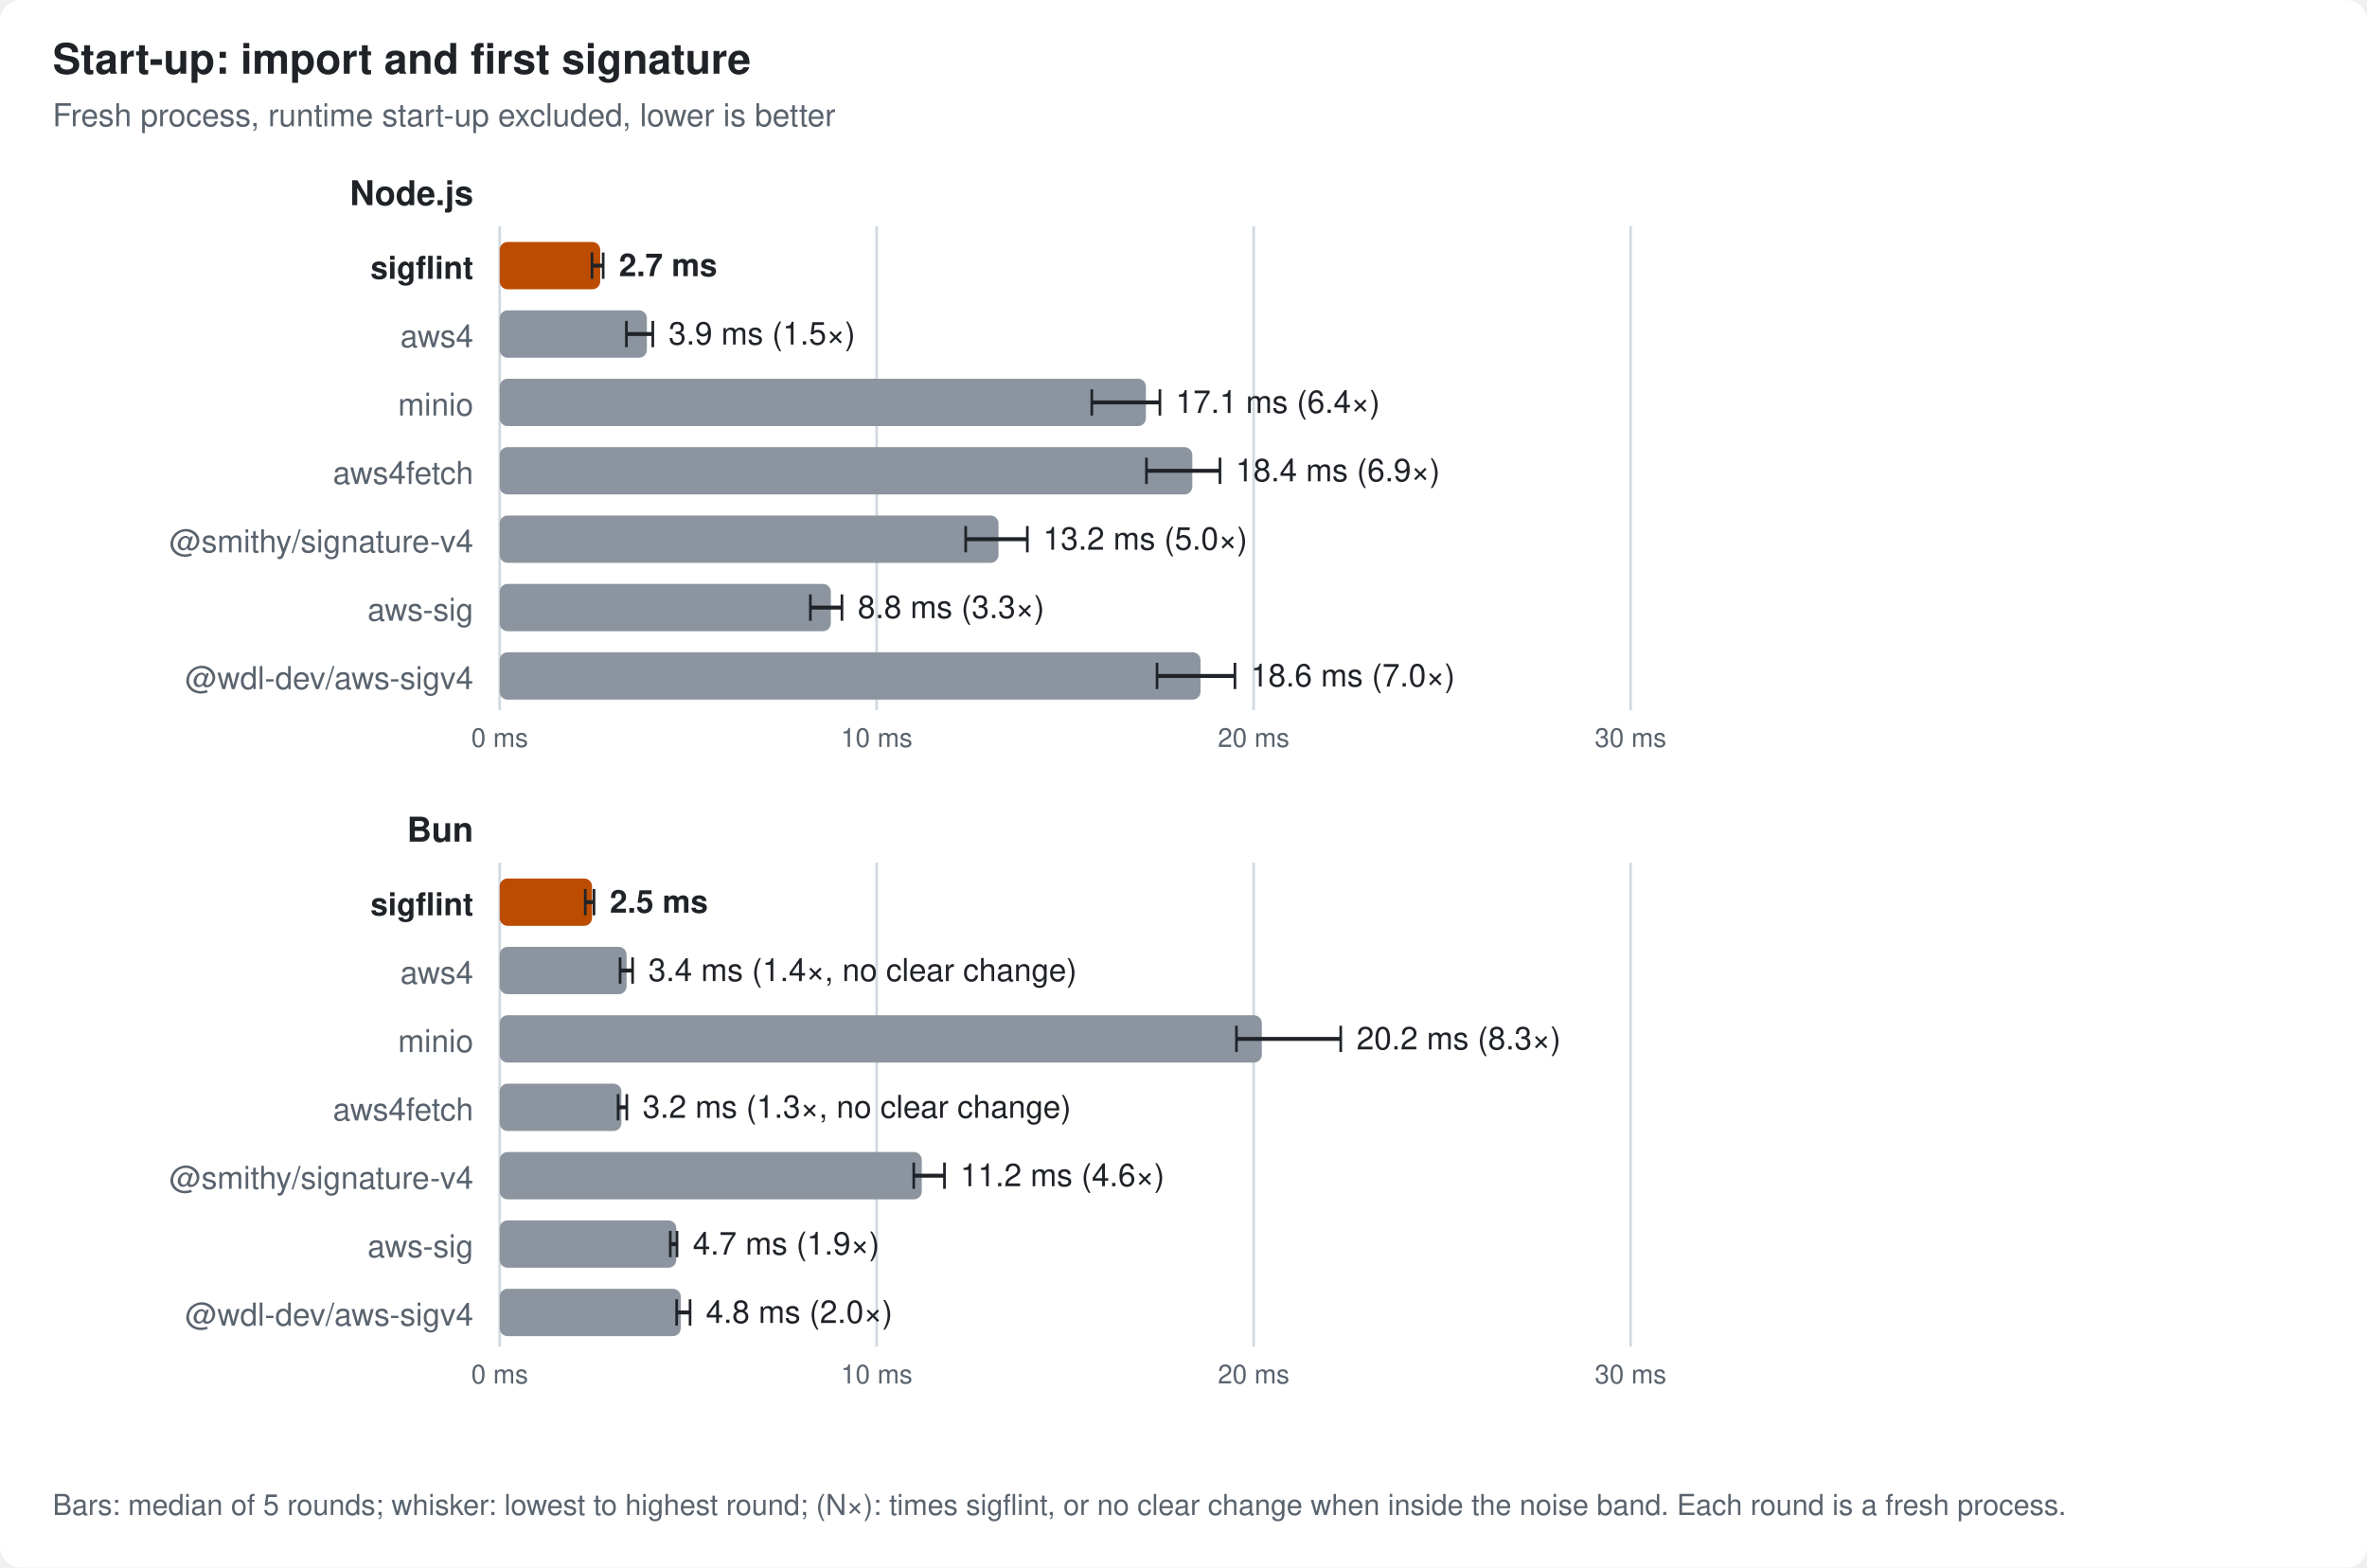
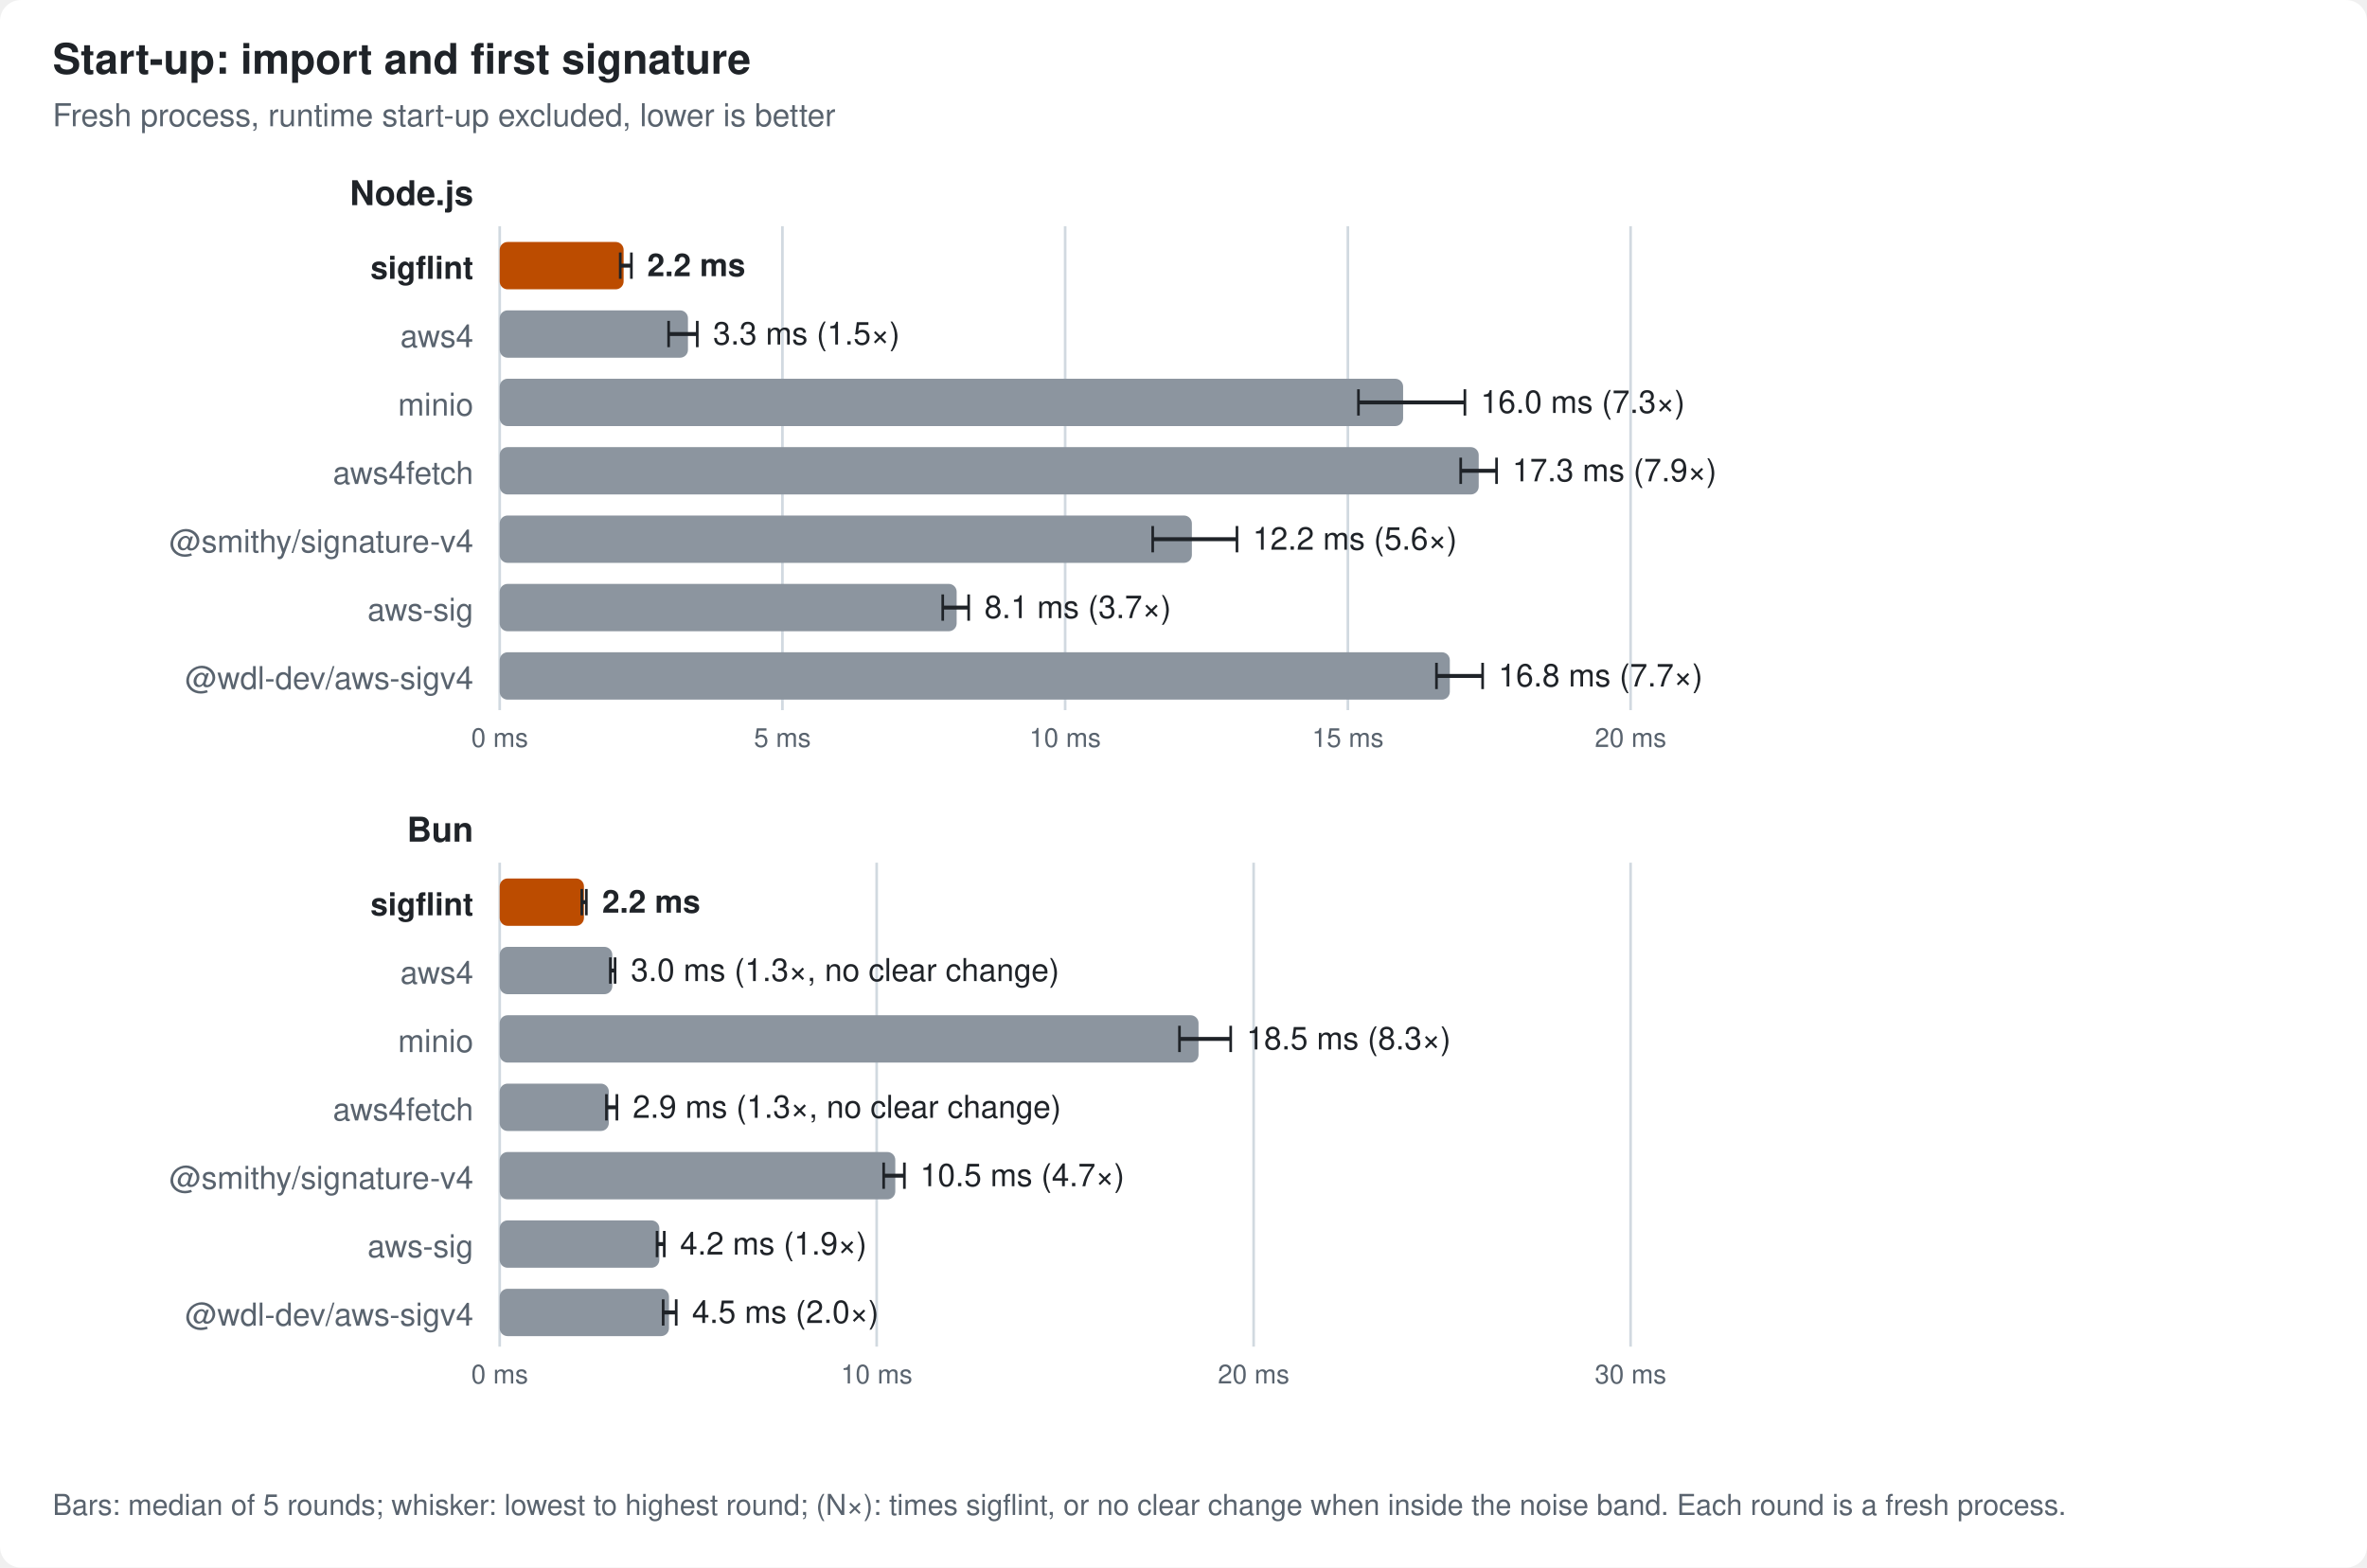
<svg xmlns="http://www.w3.org/2000/svg" width="900" height="596" viewBox="0 0 900 596" role="img" aria-labelledby="t" font-family="-apple-system,BlinkMacSystemFont,'Segoe UI',Helvetica,Arial,sans-serif">
  <rect width="900" height="596" rx="8" fill="#ffffff" />
  <text x="20" y="28" font-size="16" fill="#1f2328" text-anchor="start" font-weight="600">Start-up: import and first signature</text>
  <text x="20" y="48" font-size="12" fill="#59636e" text-anchor="start" font-weight="400">Fresh process, runtime start-up excluded, lower is better</text>
  <text x="180" y="78" font-size="13" fill="#1f2328" text-anchor="end" font-weight="700">Node.js</text>
  <line x1="190" y1="86" x2="190" y2="270" stroke="#d1d9e0" />
  <text x="190" y="284" font-size="10" fill="#59636e" text-anchor="middle" font-weight="400">0 ms</text>
-   <line x1="333.333" y1="86" x2="333.333" y2="270" stroke="#d1d9e0" />
-   <text x="333.333" y="284" font-size="10" fill="#59636e" text-anchor="middle" font-weight="400">10 ms</text>
-   <line x1="476.667" y1="86" x2="476.667" y2="270" stroke="#d1d9e0" />
-   <text x="476.667" y="284" font-size="10" fill="#59636e" text-anchor="middle" font-weight="400">20 ms</text>
+   <line x1="297.5" y1="86" x2="297.5" y2="270" stroke="#d1d9e0" />
+   <text x="297.5" y="284" font-size="10" fill="#59636e" text-anchor="middle" font-weight="400">5 ms</text>
+   <line x1="405" y1="86" x2="405" y2="270" stroke="#d1d9e0" />
+   <text x="405" y="284" font-size="10" fill="#59636e" text-anchor="middle" font-weight="400">10 ms</text>
+   <line x1="512.5" y1="86" x2="512.5" y2="270" stroke="#d1d9e0" />
+   <text x="512.5" y="284" font-size="10" fill="#59636e" text-anchor="middle" font-weight="400">15 ms</text>
  <line x1="620" y1="86" x2="620" y2="270" stroke="#d1d9e0" />
-   <text x="620" y="284" font-size="10" fill="#59636e" text-anchor="middle" font-weight="400">30 ms</text>
+   <text x="620" y="284" font-size="10" fill="#59636e" text-anchor="middle" font-weight="400">20 ms</text>
  <text x="180" y="106" font-size="12" fill="#1f2328" text-anchor="end" font-weight="700">sigflint</text>
-   <rect x="190" y="92" width="38.217" height="18" rx="3" fill="#bc4c00" />
-   <line x1="225.112" y1="101" x2="229.349" y2="101" stroke="#1f2328" stroke-width="1.5" />
-   <line x1="225.112" y1="96" x2="225.112" y2="106" stroke="#1f2328" />
-   <line x1="229.349" y1="96" x2="229.349" y2="106" stroke="#1f2328" />
-   <text x="235.349" y="105" font-size="12" fill="#1f2328" text-anchor="start" font-weight="700">2.7 ms</text>
+   <rect x="190" y="92" width="47.119" height="18" rx="3" fill="#bc4c00" />
+   <line x1="235.833" y1="101" x2="240.073" y2="101" stroke="#1f2328" stroke-width="1.5" />
+   <line x1="235.833" y1="96" x2="235.833" y2="106" stroke="#1f2328" />
+   <line x1="240.073" y1="96" x2="240.073" y2="106" stroke="#1f2328" />
+   <text x="246.073" y="105" font-size="12" fill="#1f2328" text-anchor="start" font-weight="700">2.2 ms</text>
  <text x="180" y="132" font-size="12" fill="#59636e" text-anchor="end" font-weight="400">aws4</text>
-   <rect x="190" y="118" width="55.963" height="18" rx="3" fill="#8c959f" />
-   <line x1="238.18" y1="127" x2="248.214" y2="127" stroke="#1f2328" stroke-width="1.5" />
-   <line x1="238.18" y1="122" x2="238.18" y2="132" stroke="#1f2328" />
-   <line x1="248.214" y1="122" x2="248.214" y2="132" stroke="#1f2328" />
-   <text x="254.214" y="131" font-size="12" fill="#1f2328" text-anchor="start" font-weight="400">3.9 ms  (1.5×)</text>
+   <rect x="190" y="118" width="71.583" height="18" rx="3" fill="#8c959f" />
+   <line x1="254.227" y1="127" x2="265.124" y2="127" stroke="#1f2328" stroke-width="1.5" />
+   <line x1="254.227" y1="122" x2="254.227" y2="132" stroke="#1f2328" />
+   <line x1="265.124" y1="122" x2="265.124" y2="132" stroke="#1f2328" />
+   <text x="271.124" y="131" font-size="12" fill="#1f2328" text-anchor="start" font-weight="400">3.3 ms  (1.5×)</text>
  <text x="180" y="158" font-size="12" fill="#59636e" text-anchor="end" font-weight="400">minio</text>
-   <rect x="190" y="144" width="245.712" height="18" rx="3" fill="#8c959f" />
-   <line x1="415.133" y1="153" x2="441.03" y2="153" stroke="#1f2328" stroke-width="1.5" />
-   <line x1="415.133" y1="148" x2="415.133" y2="158" stroke="#1f2328" />
-   <line x1="441.03" y1="148" x2="441.03" y2="158" stroke="#1f2328" />
-   <text x="447.03" y="157" font-size="12" fill="#1f2328" text-anchor="start" font-weight="400">17.1 ms  (6.4×)</text>
+   <rect x="190" y="144" width="343.507" height="18" rx="3" fill="#8c959f" />
+   <line x1="516.522" y1="153" x2="556.991" y2="153" stroke="#1f2328" stroke-width="1.5" />
+   <line x1="516.522" y1="148" x2="516.522" y2="158" stroke="#1f2328" />
+   <line x1="556.991" y1="148" x2="556.991" y2="158" stroke="#1f2328" />
+   <text x="562.991" y="157" font-size="12" fill="#1f2328" text-anchor="start" font-weight="400">16.0 ms  (7.3×)</text>
  <text x="180" y="184" font-size="12" fill="#59636e" text-anchor="end" font-weight="400">aws4fetch</text>
-   <rect x="190" y="170" width="263.351" height="18" rx="3" fill="#8c959f" />
-   <line x1="435.915" y1="179" x2="463.867" y2="179" stroke="#1f2328" stroke-width="1.5" />
-   <line x1="435.915" y1="174" x2="435.915" y2="184" stroke="#1f2328" />
-   <line x1="463.867" y1="174" x2="463.867" y2="184" stroke="#1f2328" />
-   <text x="469.867" y="183" font-size="12" fill="#1f2328" text-anchor="start" font-weight="400">18.4 ms  (6.9×)</text>
+   <rect x="190" y="170" width="372.248" height="18" rx="3" fill="#8c959f" />
+   <line x1="555.4" y1="179" x2="569.035" y2="179" stroke="#1f2328" stroke-width="1.5" />
+   <line x1="555.4" y1="174" x2="555.4" y2="184" stroke="#1f2328" />
+   <line x1="569.035" y1="174" x2="569.035" y2="184" stroke="#1f2328" />
+   <text x="575.035" y="183" font-size="12" fill="#1f2328" text-anchor="start" font-weight="400">17.3 ms  (7.9×)</text>
  <text x="180" y="210" font-size="12" fill="#59636e" text-anchor="end" font-weight="400">@smithy/signature-v4</text>
-   <rect x="190" y="196" width="189.651" height="18" rx="3" fill="#8c959f" />
-   <line x1="367.184" y1="205" x2="390.625" y2="205" stroke="#1f2328" stroke-width="1.5" />
-   <line x1="367.184" y1="200" x2="367.184" y2="210" stroke="#1f2328" />
-   <line x1="390.625" y1="200" x2="390.625" y2="210" stroke="#1f2328" />
-   <text x="396.625" y="209" font-size="12" fill="#1f2328" text-anchor="start" font-weight="400">13.2 ms  (5.0×)</text>
+   <rect x="190" y="196" width="263.186" height="18" rx="3" fill="#8c959f" />
+   <line x1="438.29" y1="205" x2="470.331" y2="205" stroke="#1f2328" stroke-width="1.5" />
+   <line x1="438.29" y1="200" x2="438.29" y2="210" stroke="#1f2328" />
+   <line x1="470.331" y1="200" x2="470.331" y2="210" stroke="#1f2328" />
+   <text x="476.331" y="209" font-size="12" fill="#1f2328" text-anchor="start" font-weight="400">12.2 ms  (5.6×)</text>
  <text x="180" y="236" font-size="12" fill="#59636e" text-anchor="end" font-weight="400">aws-sig</text>
-   <rect x="190" y="222" width="125.909" height="18" rx="3" fill="#8c959f" />
-   <line x1="308.12" y1="231" x2="320.13" y2="231" stroke="#1f2328" stroke-width="1.5" />
-   <line x1="308.12" y1="226" x2="308.12" y2="236" stroke="#1f2328" />
-   <line x1="320.13" y1="226" x2="320.13" y2="236" stroke="#1f2328" />
-   <text x="326.13" y="235" font-size="12" fill="#1f2328" text-anchor="start" font-weight="400">8.8 ms  (3.3×)</text>
+   <rect x="190" y="222" width="173.748" height="18" rx="3" fill="#8c959f" />
+   <line x1="358.456" y1="231" x2="368.309" y2="231" stroke="#1f2328" stroke-width="1.5" />
+   <line x1="358.456" y1="226" x2="358.456" y2="236" stroke="#1f2328" />
+   <line x1="368.309" y1="226" x2="368.309" y2="236" stroke="#1f2328" />
+   <text x="374.309" y="235" font-size="12" fill="#1f2328" text-anchor="start" font-weight="400">8.1 ms  (3.7×)</text>
  <text x="180" y="262" font-size="12" fill="#59636e" text-anchor="end" font-weight="400">@wdl-dev/aws-sigv4</text>
-   <rect x="190" y="248" width="266.471" height="18" rx="3" fill="#8c959f" />
-   <line x1="439.939" y1="257" x2="469.562" y2="257" stroke="#1f2328" stroke-width="1.5" />
-   <line x1="439.939" y1="252" x2="439.939" y2="262" stroke="#1f2328" />
-   <line x1="469.562" y1="252" x2="469.562" y2="262" stroke="#1f2328" />
-   <text x="475.562" y="261" font-size="12" fill="#1f2328" text-anchor="start" font-weight="400">18.6 ms  (7.0×)</text>
+   <rect x="190" y="248" width="361.265" height="18" rx="3" fill="#8c959f" />
+   <line x1="546.186" y1="257" x2="563.735" y2="257" stroke="#1f2328" stroke-width="1.5" />
+   <line x1="546.186" y1="252" x2="546.186" y2="262" stroke="#1f2328" />
+   <line x1="563.735" y1="252" x2="563.735" y2="262" stroke="#1f2328" />
+   <text x="569.735" y="261" font-size="12" fill="#1f2328" text-anchor="start" font-weight="400">16.8 ms  (7.7×)</text>
  <text x="180" y="320" font-size="13" fill="#1f2328" text-anchor="end" font-weight="700">Bun</text>
  <line x1="190" y1="328" x2="190" y2="512" stroke="#d1d9e0" />
  <text x="190" y="526" font-size="10" fill="#59636e" text-anchor="middle" font-weight="400">0 ms</text>
  <line x1="333.333" y1="328" x2="333.333" y2="512" stroke="#d1d9e0" />
  <text x="333.333" y="526" font-size="10" fill="#59636e" text-anchor="middle" font-weight="400">10 ms</text>
  <line x1="476.667" y1="328" x2="476.667" y2="512" stroke="#d1d9e0" />
  <text x="476.667" y="526" font-size="10" fill="#59636e" text-anchor="middle" font-weight="400">20 ms</text>
  <line x1="620" y1="328" x2="620" y2="512" stroke="#d1d9e0" />
  <text x="620" y="526" font-size="10" fill="#59636e" text-anchor="middle" font-weight="400">30 ms</text>
  <text x="180" y="348" font-size="12" fill="#1f2328" text-anchor="end" font-weight="700">sigflint</text>
-   <rect x="190" y="334" width="35.119" height="18" rx="3" fill="#bc4c00" />
-   <line x1="222.532" y1="343" x2="225.856" y2="343" stroke="#1f2328" stroke-width="1.5" />
-   <line x1="222.532" y1="338" x2="222.532" y2="348" stroke="#1f2328" />
-   <line x1="225.856" y1="338" x2="225.856" y2="348" stroke="#1f2328" />
-   <text x="231.856" y="347" font-size="12" fill="#1f2328" text-anchor="start" font-weight="700">2.5 ms</text>
+   <rect x="190" y="334" width="32.034" height="18" rx="3" fill="#bc4c00" />
+   <line x1="221.213" y1="343" x2="222.946" y2="343" stroke="#1f2328" stroke-width="1.5" />
+   <line x1="221.213" y1="338" x2="221.213" y2="348" stroke="#1f2328" />
+   <line x1="222.946" y1="338" x2="222.946" y2="348" stroke="#1f2328" />
+   <text x="228.946" y="347" font-size="12" fill="#1f2328" text-anchor="start" font-weight="700">2.2 ms</text>
  <text x="180" y="374" font-size="12" fill="#59636e" text-anchor="end" font-weight="400">aws4</text>
-   <rect x="190" y="360" width="48.252" height="18" rx="3" fill="#8c959f" />
-   <line x1="235.772" y1="369" x2="240.529" y2="369" stroke="#1f2328" stroke-width="1.5" />
-   <line x1="235.772" y1="364" x2="235.772" y2="374" stroke="#1f2328" />
-   <line x1="240.529" y1="364" x2="240.529" y2="374" stroke="#1f2328" />
-   <text x="246.529" y="373" font-size="12" fill="#1f2328" text-anchor="start" font-weight="400">3.4 ms  (1.4×, no clear change)</text>
+   <rect x="190" y="360" width="42.812" height="18" rx="3" fill="#8c959f" />
+   <line x1="232.072" y1="369" x2="233.863" y2="369" stroke="#1f2328" stroke-width="1.5" />
+   <line x1="232.072" y1="364" x2="232.072" y2="374" stroke="#1f2328" />
+   <line x1="233.863" y1="364" x2="233.863" y2="374" stroke="#1f2328" />
+   <text x="239.863" y="373" font-size="12" fill="#1f2328" text-anchor="start" font-weight="400">3.0 ms  (1.3×, no clear change)</text>
  <text x="180" y="400" font-size="12" fill="#59636e" text-anchor="end" font-weight="400">minio</text>
-   <rect x="190" y="386" width="289.789" height="18" rx="3" fill="#8c959f" />
-   <line x1="470.127" y1="395" x2="509.788" y2="395" stroke="#1f2328" stroke-width="1.5" />
-   <line x1="470.127" y1="390" x2="470.127" y2="400" stroke="#1f2328" />
-   <line x1="509.788" y1="390" x2="509.788" y2="400" stroke="#1f2328" />
-   <text x="515.788" y="399" font-size="12" fill="#1f2328" text-anchor="start" font-weight="400">20.2 ms  (8.3×)</text>
+   <rect x="190" y="386" width="265.715" height="18" rx="3" fill="#8c959f" />
+   <line x1="448.467" y1="395" x2="467.948" y2="395" stroke="#1f2328" stroke-width="1.5" />
+   <line x1="448.467" y1="390" x2="448.467" y2="400" stroke="#1f2328" />
+   <line x1="467.948" y1="390" x2="467.948" y2="400" stroke="#1f2328" />
+   <text x="473.948" y="399" font-size="12" fill="#1f2328" text-anchor="start" font-weight="400">18.5 ms  (8.3×)</text>
  <text x="180" y="426" font-size="12" fill="#59636e" text-anchor="end" font-weight="400">aws4fetch</text>
-   <rect x="190" y="412" width="46.269" height="18" rx="3" fill="#8c959f" />
-   <line x1="235.019" y1="421" x2="238.337" y2="421" stroke="#1f2328" stroke-width="1.5" />
-   <line x1="235.019" y1="416" x2="235.019" y2="426" stroke="#1f2328" />
-   <line x1="238.337" y1="416" x2="238.337" y2="426" stroke="#1f2328" />
-   <text x="244.337" y="425" font-size="12" fill="#1f2328" text-anchor="start" font-weight="400">3.2 ms  (1.3×, no clear change)</text>
+   <rect x="190" y="412" width="41.493" height="18" rx="3" fill="#8c959f" />
+   <line x1="230.581" y1="421" x2="234.562" y2="421" stroke="#1f2328" stroke-width="1.5" />
+   <line x1="230.581" y1="416" x2="230.581" y2="426" stroke="#1f2328" />
+   <line x1="234.562" y1="416" x2="234.562" y2="426" stroke="#1f2328" />
+   <text x="240.562" y="425" font-size="12" fill="#1f2328" text-anchor="start" font-weight="400">2.9 ms  (1.3×, no clear change)</text>
  <text x="180" y="452" font-size="12" fill="#59636e" text-anchor="end" font-weight="400">@smithy/signature-v4</text>
-   <rect x="190" y="438" width="160.484" height="18" rx="3" fill="#8c959f" />
-   <line x1="347.428" y1="447" x2="359.117" y2="447" stroke="#1f2328" stroke-width="1.5" />
-   <line x1="347.428" y1="442" x2="347.428" y2="452" stroke="#1f2328" />
-   <line x1="359.117" y1="442" x2="359.117" y2="452" stroke="#1f2328" />
-   <text x="365.117" y="451" font-size="12" fill="#1f2328" text-anchor="start" font-weight="400">11.2 ms  (4.6×)</text>
+   <rect x="190" y="438" width="150.415" height="18" rx="3" fill="#8c959f" />
+   <line x1="335.995" y1="447" x2="343.878" y2="447" stroke="#1f2328" stroke-width="1.5" />
+   <line x1="335.995" y1="442" x2="335.995" y2="452" stroke="#1f2328" />
+   <line x1="343.878" y1="442" x2="343.878" y2="452" stroke="#1f2328" />
+   <text x="349.878" y="451" font-size="12" fill="#1f2328" text-anchor="start" font-weight="400">10.5 ms  (4.7×)</text>
  <text x="180" y="478" font-size="12" fill="#59636e" text-anchor="end" font-weight="400">aws-sig</text>
-   <rect x="190" y="464" width="67.154" height="18" rx="3" fill="#8c959f" />
-   <line x1="254.858" y1="473" x2="257.422" y2="473" stroke="#1f2328" stroke-width="1.5" />
-   <line x1="254.858" y1="468" x2="254.858" y2="478" stroke="#1f2328" />
-   <line x1="257.422" y1="468" x2="257.422" y2="478" stroke="#1f2328" />
-   <text x="263.422" y="477" font-size="12" fill="#1f2328" text-anchor="start" font-weight="400">4.7 ms  (1.9×)</text>
+   <rect x="190" y="464" width="60.7" height="18" rx="3" fill="#8c959f" />
+   <line x1="249.832" y1="473" x2="252.569" y2="473" stroke="#1f2328" stroke-width="1.5" />
+   <line x1="249.832" y1="468" x2="249.832" y2="478" stroke="#1f2328" />
+   <line x1="252.569" y1="468" x2="252.569" y2="478" stroke="#1f2328" />
+   <text x="258.569" y="477" font-size="12" fill="#1f2328" text-anchor="start" font-weight="400">4.2 ms  (1.9×)</text>
  <text x="180" y="504" font-size="12" fill="#59636e" text-anchor="end" font-weight="400">@wdl-dev/aws-sigv4</text>
-   <rect x="190" y="490" width="68.85" height="18" rx="3" fill="#8c959f" />
-   <line x1="257.283" y1="499" x2="262.378" y2="499" stroke="#1f2328" stroke-width="1.5" />
-   <line x1="257.283" y1="494" x2="257.283" y2="504" stroke="#1f2328" />
-   <line x1="262.378" y1="494" x2="262.378" y2="504" stroke="#1f2328" />
-   <text x="268.378" y="503" font-size="12" fill="#1f2328" text-anchor="start" font-weight="400">4.8 ms  (2.0×)</text>
+   <rect x="190" y="490" width="64.364" height="18" rx="3" fill="#8c959f" />
+   <line x1="252.158" y1="499" x2="257.116" y2="499" stroke="#1f2328" stroke-width="1.5" />
+   <line x1="252.158" y1="494" x2="252.158" y2="504" stroke="#1f2328" />
+   <line x1="257.116" y1="494" x2="257.116" y2="504" stroke="#1f2328" />
+   <text x="263.116" y="503" font-size="12" fill="#1f2328" text-anchor="start" font-weight="400">4.5 ms  (2.0×)</text>
  <text x="20" y="576" font-size="11" fill="#59636e" text-anchor="start" font-weight="400">Bars: median of 5 rounds; whisker: lowest to highest round; (N×): times sigflint, or no clear change when inside the noise band. Each round is a fresh process.</text>
</svg>
